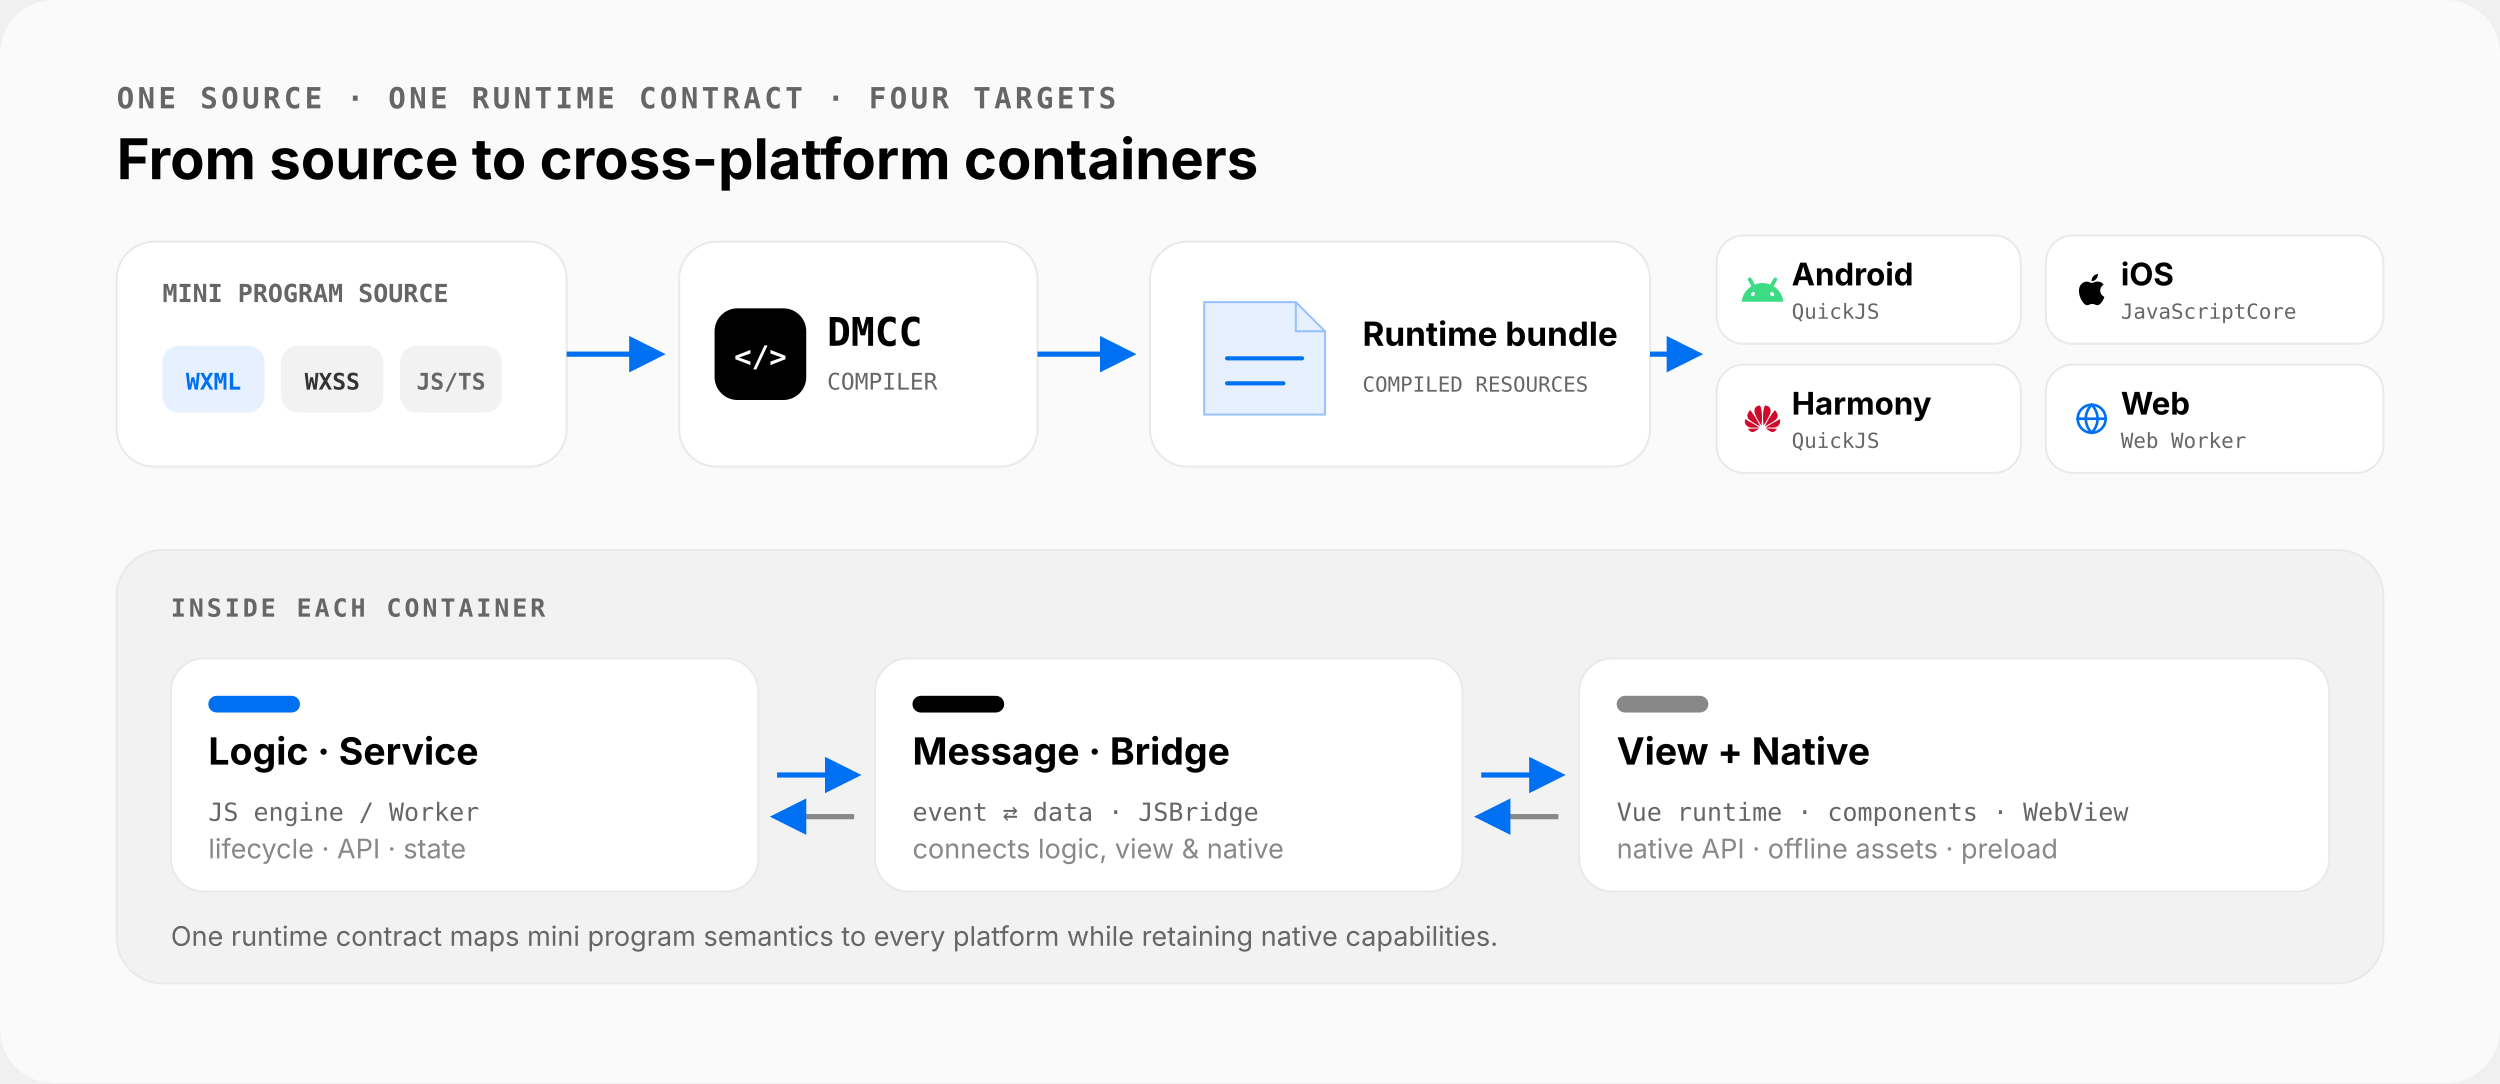
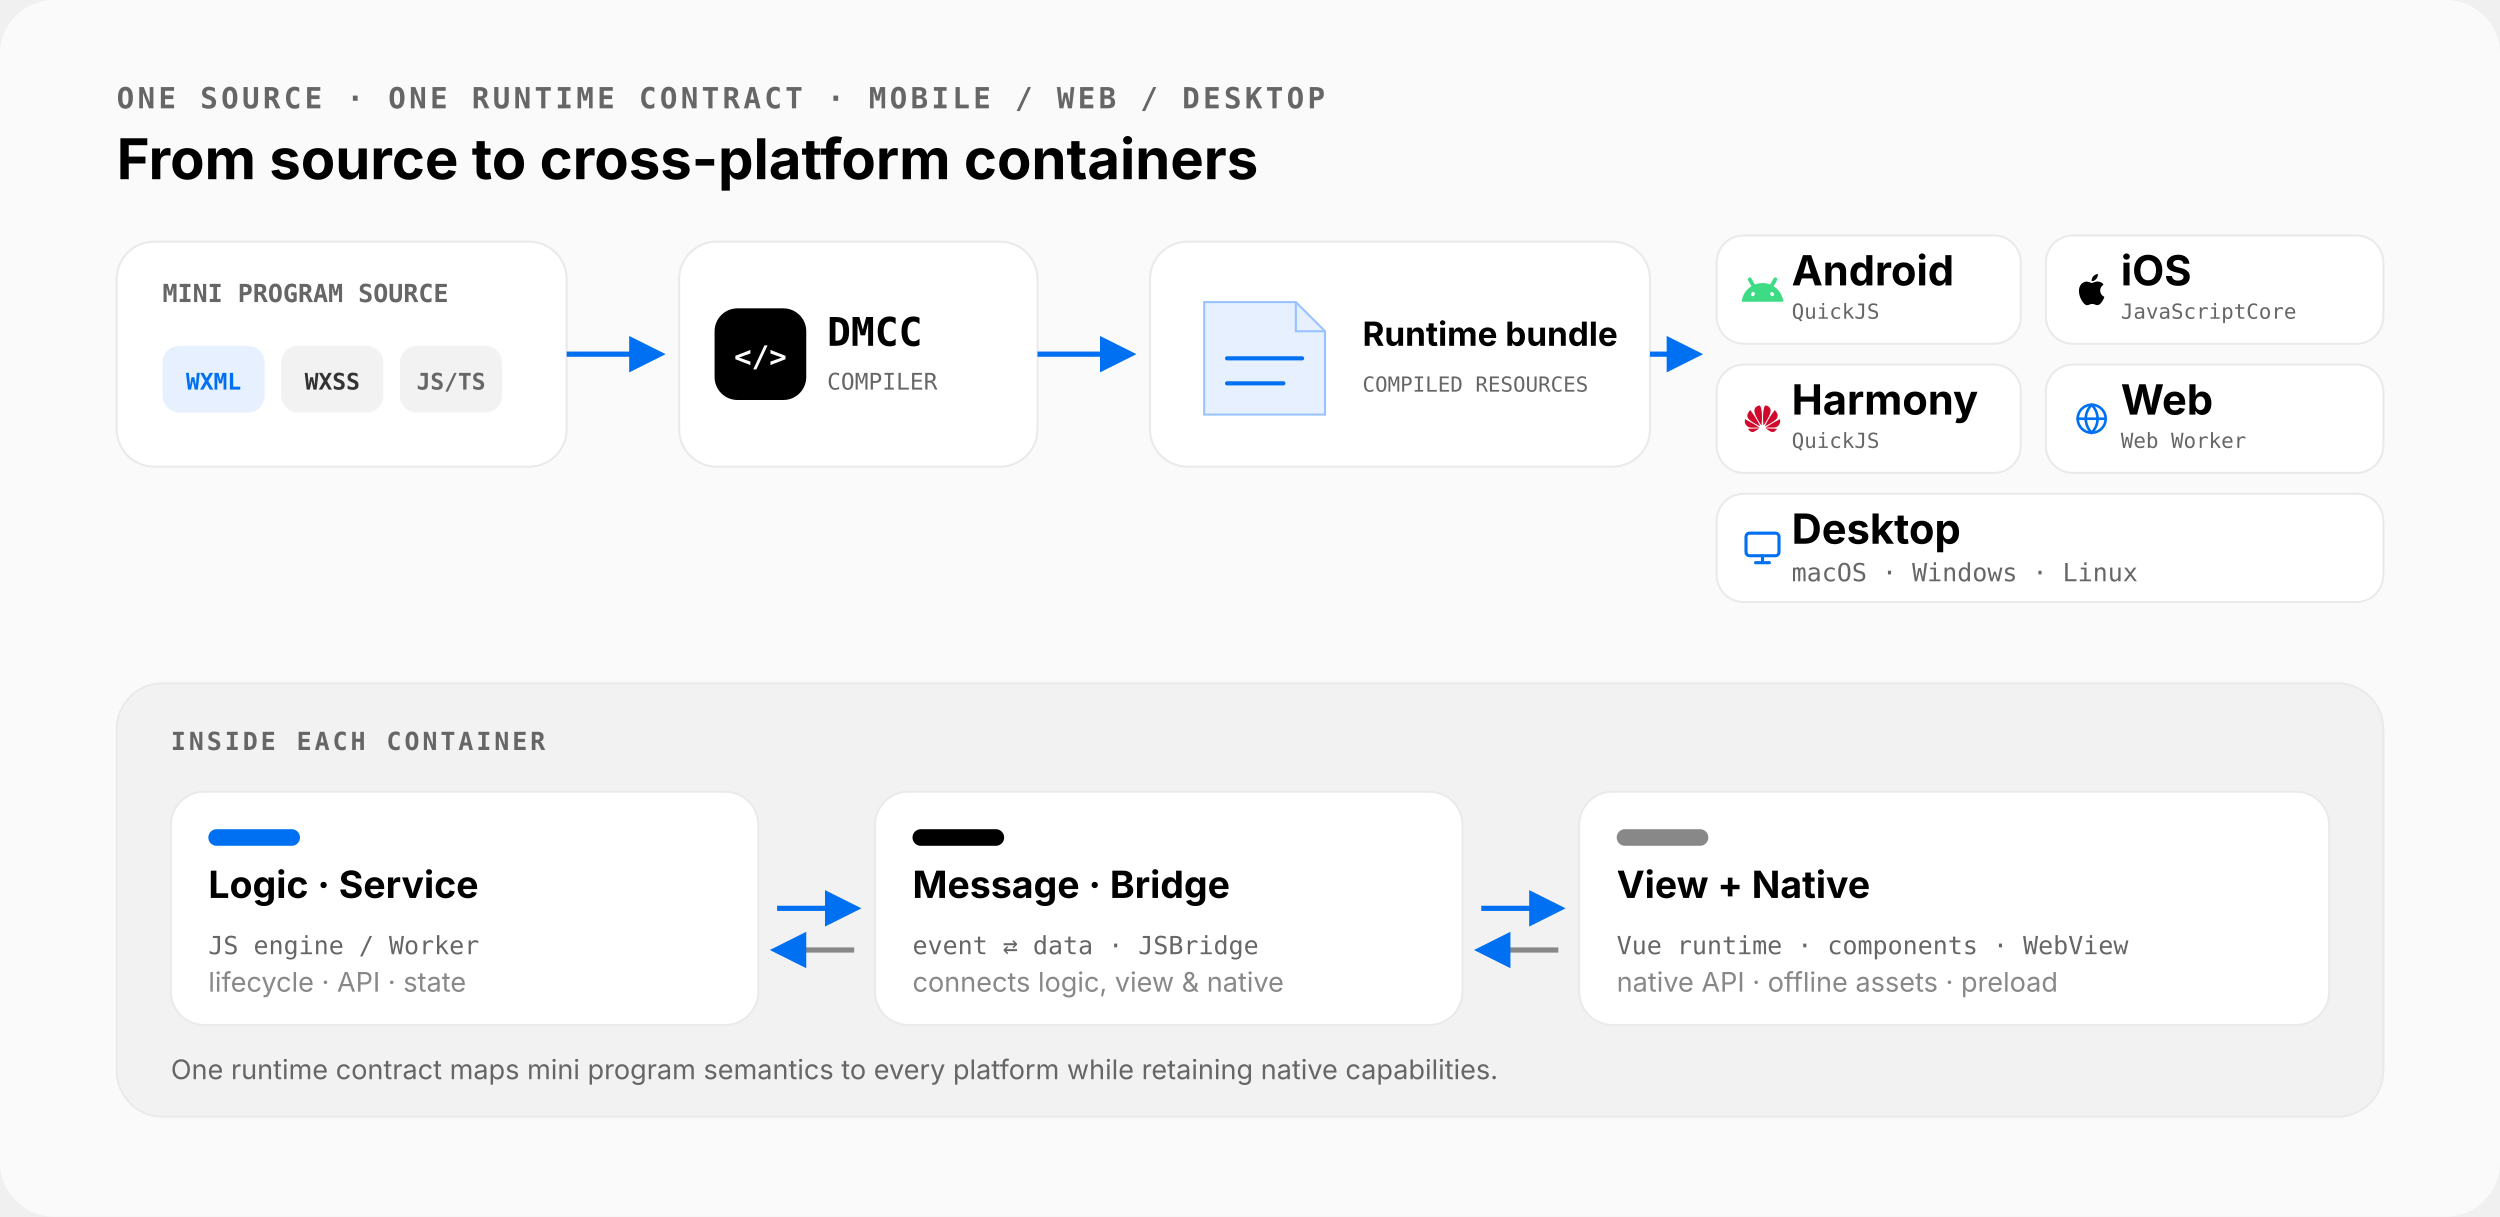
- <svg xmlns="http://www.w3.org/2000/svg" width="1200" height="520" viewBox="0 0 1200 520" role="img" aria-labelledby="title desc">
+ <svg xmlns="http://www.w3.org/2000/svg" width="1200" height="584" viewBox="0 0 1200 584" role="img" aria-labelledby="title desc">
  <style>
    @media (prefers-reduced-motion: no-preference) {
      .animated-arrow {
        stroke-dasharray: 5 5;
        animation: arrow-flow 0.75s linear infinite;
      }
      .meteor {
        animation: meteor-fall 8s linear infinite;
        will-change: transform, opacity;
      }
      .meteor-two { animation-delay: 2.7s; }
      .meteor-three { animation-delay: 5.4s; }
    }
    .meteor { opacity: 0; }
    @keyframes arrow-flow {
      to { stroke-dashoffset: -10; }
    }
    @keyframes meteor-fall {
      0%, 5% { opacity: 0; transform: translate(90px, -90px); }
      8% { opacity: 0.72; }
      30% { opacity: 0.72; transform: translate(-250px, 250px); }
      34%, 100% { opacity: 0; transform: translate(-310px, 310px); }
    }
  </style>
  <defs>
    <marker id="arrow" viewBox="0 0 10 10" refX="8" refY="5" markerWidth="7" markerHeight="7" orient="auto-start-reverse">
      <path d="M 0 0 L 10 5 L 0 10 z" fill="#0070F3" />
    </marker>
    <linearGradient id="meteor-trail" x1="64" y1="0" x2="0" y2="64" gradientUnits="userSpaceOnUse">
      <stop offset="0" stop-color="#4AAEFF" stop-opacity="0" />
      <stop offset="0.68" stop-color="#4AAEFF" stop-opacity="0.22" />
      <stop offset="0.9" stop-color="#86CEFF" stop-opacity="0.58" />
      <stop offset="1" stop-color="#DDF4FF" stop-opacity="0.92" />
    </linearGradient>
    <clipPath id="meteor-clip">
-       <rect width="1200" height="520" rx="26" />
+       <rect width="1200" height="584" rx="26" />
    </clipPath>
    <symbol id="brand-android" viewBox="0 0 24 24">
      <path fill="#3DDC84" d="M18.439 5.559c-.675 1.166-1.352 2.332-2.027 3.498-.037-.015-.074-.029-.111-.043-1.825-.696-3.484-.8-4.42-.787-1.855.018-3.354.464-4.26.82-.084-.149-1.753-3.021-2.022-3.486a1.145 1.145 0 0 0-.141-.191c-.331-.364-.905-.486-1.379-.203-.475.282-.714.936-.389 1.502 1.947 3.37-.097-.216 1.947 3.359.017.031-.495.264-1.393 1.018C2.899 12.176.452 14.772 0 18.99h24c-.119-1.111-.369-2.099-.746-3.068-.744-1.912-1.843-3.293-2.74-4.184a12.105 12.105 0 0 0-2.131-1.688c.659-1.122 1.312-2.256 1.965-3.385.208-.361.189-.796-.008-1.119a1.1 1.1 0 0 0-.852-.533c-.522-.054-.939.313-1.049.545zm-.039 8.461c.394.593.324 1.331-.156 1.65-.48.32-1.188.099-1.582-.494-.394-.593-.324-1.331.156-1.65.473-.315 1.181-.109 1.582.494zM7.207 13.527c.48.32.551 1.058.156 1.65-.394.593-1.104.814-1.584.494-.48-.32-.55-1.058-.156-1.65.401-.602 1.109-.811 1.584-.494z" />
    </symbol>
    <symbol id="brand-apple" viewBox="0 0 24 24">
      <path fill="#000000" d="M12.152 6.896c-.948 0-2.415-1.078-3.96-1.04-2.04.027-3.91 1.183-4.961 3.014-2.117 3.675-.546 9.103 1.519 12.09 1.013 1.454 2.208 3.09 3.792 3.039 1.52-.065 2.09-.987 3.935-.987 1.831 0 2.35.987 3.96.948 1.637-.026 2.676-1.48 3.676-2.948 1.156-1.688 1.636-3.325 1.662-3.415-.039-.013-3.182-1.221-3.22-4.857-.026-3.04 2.48-4.494 2.597-4.559-1.429-2.09-3.623-2.324-4.39-2.376-2-.156-3.675 1.09-4.61 1.09zM15.53 3.83c.843-1.012 1.4-2.427 1.245-3.83-1.207.052-2.662.805-3.532 1.818-.78.896-1.454 2.338-1.273 3.714 1.338.104 2.715-.688 3.559-1.701" />
    </symbol>
    <symbol id="brand-harmony" viewBox="0 0 24 24">
      <path fill="#CF0A2C" d="M3.67 6.14S1.82 7.91 1.72 9.78v.35c.08 1.51 1.22 2.4 1.22 2.4 1.83 1.79 6.26 4.04 7.3 4.55 0 0 .06.03.1-.01l.02-.04v-.04C7.52 10.8 3.67 6.14 3.67 6.14zM9.65 18.6c-.02-.08-.1-.08-.1-.08l-7.38.26c.8 1.43 2.15 2.53 3.56 2.2.96-.25 3.16-1.78 3.88-2.3.06-.05.04-.09.04-.09zm.08-.78C6.49 15.63.21 12.28.21 12.28c-.15.46-.2.9-.21 1.3v.07c0 1.07.4 1.82.4 1.82.8 1.69 2.34 2.2 2.34 2.2.7.3 1.4.31 1.4.31.12.02 4.4 0 5.54 0 .05 0 .08-.05.08-.05v-.06c0-.03-.03-.05-.03-.05zM9.06 3.19a3.42 3.42 0 00-2.57 3.15v.41c.03.6.16 1.05.16 1.05.66 2.9 3.86 7.65 4.55 8.65.05.05.1.03.1.03a.1.1 0 00.06-.1c1.06-10.6-1.11-13.42-1.11-13.42-.32.02-1.19.23-1.19.23zm8.299 2.27s-.49-1.8-2.44-2.28c0 0-.57-.14-1.17-.22 0 0-2.18 2.81-1.12 13.43.01.07.06.08.06.08.07.03.1-.03.1-.03.72-1.03 3.9-5.76 4.55-8.64 0 0 .36-1.4.02-2.34zm-2.92 13.07s-.07 0-.09.05c0 0-.01.07.03.1.7.51 2.85 2 3.88 2.3 0 0 .16.05.43.06h.14c.69-.02 1.9-.37 3-2.26l-7.4-.25zm7.83-8.41c.14-2.06-1.94-3.97-1.94-3.98 0 0-3.85 4.66-6.67 10.8 0 0-.03.08.02.13l.04.01h.06c1.06-.53 5.46-2.77 7.28-4.54 0 0 1.15-.93 1.21-2.42zm1.52 2.14s-6.28 3.37-9.52 5.55c0 0-.05.04-.03.11 0 0 .03.06.07.06 1.16 0 5.56 0 5.67-.02 0 0 .57-.02 1.27-.29 0 0 1.56-.5 2.37-2.27 0 0 .73-1.45.17-3.14z" />
    </symbol>
    <symbol id="brand-web" viewBox="0 0 24 24">
      <circle cx="12" cy="12" r="9.5" fill="none" stroke="#0070F3" stroke-width="1.8" />
      <path d="M2.5 12h19M12 2.5c2.6 2.7 4 6 4 9.5s-1.4 6.8-4 9.5c-2.6-2.7-4-6-4-9.5s1.4-6.8 4-9.5Z" fill="none" stroke="#0070F3" stroke-width="1.8" stroke-linecap="round" />
    </symbol>
+     <symbol id="brand-desktop" viewBox="0 0 24 24">
+       <rect x="2.5" y="3.5" width="19" height="13" rx="2" fill="none" stroke="#0070F3" stroke-width="1.8" />
+       <path d="M12 16.5v4m-4 0h8" fill="none" stroke="#0070F3" stroke-width="1.8" stroke-linecap="round" />
+     </symbol>
  </defs>
-   <rect width="1200" height="520" rx="26" fill="#FAFAFA" />
+   <rect width="1200" height="584" rx="26" fill="#FAFAFA" />
  <g id="meteor-shower" clip-path="url(#meteor-clip)" aria-hidden="true">
    <g class="meteor meteor-one">
      <g transform="translate(1110 4)">
        <path d="M64 0 L0 64" fill="none" stroke="url(#meteor-trail)" stroke-width="3" stroke-linecap="round" />
        <circle cx="0" cy="64" r="5" fill="#9EDCFF" fill-opacity="0.18" />
        <circle cx="0" cy="64" r="2.6" fill="#FFF6DE" stroke="#72C7FF" stroke-width="1.2" />
      </g>
    </g>
    <g class="meteor meteor-two">
      <g transform="translate(900 -24) scale(0.72)">
        <path d="M64 0 L0 64" fill="none" stroke="url(#meteor-trail)" stroke-width="3" stroke-linecap="round" />
        <circle cx="0" cy="64" r="5" fill="#9EDCFF" fill-opacity="0.18" />
        <circle cx="0" cy="64" r="2.6" fill="#FFF6DE" stroke="#72C7FF" stroke-width="1.2" />
      </g>
    </g>
    <g class="meteor meteor-three">
      <g transform="translate(1180 176) scale(0.58)">
        <path d="M64 0 L0 64" fill="none" stroke="url(#meteor-trail)" stroke-width="3" stroke-linecap="round" />
        <circle cx="0" cy="64" r="5" fill="#9EDCFF" fill-opacity="0.18" />
        <circle cx="0" cy="64" r="2.6" fill="#FFF6DE" stroke="#72C7FF" stroke-width="1.2" />
      </g>
    </g>
  </g>
-   <text x="56" y="52" fill="#666666" font-family="ui-monospace, SFMono-Regular, Menlo, monospace" font-size="14" font-weight="700" letter-spacing="1.6">ONE SOURCE · ONE RUNTIME CONTRACT · FOUR TARGETS</text>
+   <text x="56" y="52" fill="#666666" font-family="ui-monospace, SFMono-Regular, Menlo, monospace" font-size="14" font-weight="700" letter-spacing="1.6">ONE SOURCE · ONE RUNTIME CONTRACT · MOBILE / WEB / DESKTOP</text>
  <text x="56" y="86" fill="#000000" font-family="-apple-system, BlinkMacSystemFont, 'Segoe UI', sans-serif" font-size="27" font-weight="750">From source to cross-platform containers</text>
  <g id="compile-flow">
    <rect x="56" y="116" width="216" height="108" rx="18" fill="#FFFFFF" stroke="#EAEAEA" />
    <text x="78" y="145" fill="#666666" font-family="ui-monospace, SFMono-Regular, Menlo, monospace" font-size="12" font-weight="700">MINI PROGRAM SOURCE</text>
    <g transform="translate(78 166)">
      <rect width="49" height="32" rx="8" fill="#E6F0FF" />
      <rect x="57" width="49" height="32" rx="8" fill="#F2F2F2" />
      <rect x="114" width="49" height="32" rx="8" fill="#F2F2F2" />
      <text x="24.5" y="21" text-anchor="middle" fill="#0070F3" font-family="ui-monospace, SFMono-Regular, Menlo, monospace" font-size="11" font-weight="700">WXML</text>
      <text x="81.5" y="21" text-anchor="middle" fill="#333333" font-family="ui-monospace, SFMono-Regular, Menlo, monospace" font-size="11" font-weight="700">WXSS</text>
      <text x="138.5" y="21" text-anchor="middle" fill="#666666" font-family="ui-monospace, SFMono-Regular, Menlo, monospace" font-size="11" font-weight="700">JS/TS</text>
    </g>
    <path class="animated-arrow" d="M272 170 H316" fill="none" stroke="#0070F3" stroke-width="2.5" marker-end="url(#arrow)" />
    <rect x="326" y="116" width="172" height="108" rx="18" fill="#FFFFFF" stroke="#EAEAEA" />
    <rect x="343" y="148" width="44" height="44" rx="11" fill="#000000" />
    <text x="365" y="176" text-anchor="middle" fill="#FFFFFF" font-family="ui-monospace, SFMono-Regular, Menlo, monospace" font-size="14" font-weight="800">&lt;/&gt;</text>
    <text x="397" y="166" fill="#000000" font-family="ui-monospace, SFMono-Regular, Menlo, monospace" font-size="19" font-weight="800">DMCC</text>
    <text x="397" y="187" fill="#666666" font-family="ui-monospace, SFMono-Regular, Menlo, monospace" font-size="11">COMPILER</text>
    <path class="animated-arrow" d="M498 170 H542" fill="none" stroke="#0070F3" stroke-width="2.5" marker-end="url(#arrow)" />
    <rect id="runtime-bundle-card-en" x="552" y="116" width="240" height="108" rx="18" fill="#FFFFFF" stroke="#EAEAEA" />
    <path d="M578 145 H622 L636 159 V199 H578Z" fill="#E6F0FF" stroke="#99C2FF" />
    <path d="M622 145 V159 H636" fill="none" stroke="#99C2FF" />
    <path d="M589 172 H625 M589 184 H616" stroke="#0070F3" stroke-width="2" stroke-linecap="round" />
    <text id="runtime-bundle-label-en" x="654" y="166" fill="#000000" font-family="-apple-system, BlinkMacSystemFont, 'Segoe UI', sans-serif" font-size="16" font-weight="700">Runtime bundle</text>
    <text x="654" y="188" fill="#666666" font-family="ui-monospace, SFMono-Regular, Menlo, monospace" font-size="10">COMPILED RESOURCES</text>
    <path class="animated-arrow" d="M792 170 H814" fill="none" stroke="#0070F3" stroke-width="2.5" marker-end="url(#arrow)" />
    <g transform="translate(824 113)">
      <rect width="146" height="52" rx="13" fill="#FFFFFF" stroke="#EAEAEA" />
      <use href="#brand-android" x="12" y="16" width="20" height="20" />
-       <text x="36" y="24" fill="#000000" font-family="-apple-system, BlinkMacSystemFont, 'Segoe UI', sans-serif" font-size="15" font-weight="700">Android</text>
+       <text x="36" y="24" fill="#000000" font-family="-apple-system, BlinkMacSystemFont, 'Segoe UI', sans-serif" font-size="20" font-weight="700">Android</text>
      <text x="36" y="40" fill="#666666" font-family="ui-monospace, SFMono-Regular, Menlo, monospace" font-size="10">QuickJS</text>
    </g>
    <g transform="translate(982 113)">
      <rect width="162" height="52" rx="13" fill="#FFFFFF" stroke="#EAEAEA" />
      <use href="#brand-apple" x="14.5" y="18.5" width="15" height="15" />
-       <text x="36" y="24" fill="#000000" font-family="-apple-system, BlinkMacSystemFont, 'Segoe UI', sans-serif" font-size="15" font-weight="700">iOS</text>
+       <text x="36" y="24" fill="#000000" font-family="-apple-system, BlinkMacSystemFont, 'Segoe UI', sans-serif" font-size="20" font-weight="700">iOS</text>
      <text x="36" y="40" fill="#666666" font-family="ui-monospace, SFMono-Regular, Menlo, monospace" font-size="10">JavaScriptCore</text>
    </g>
    <g transform="translate(824 175)">
      <rect width="146" height="52" rx="13" fill="#FFFFFF" stroke="#EAEAEA" />
      <use href="#brand-harmony" x="13.5" y="17.5" width="17" height="17" />
-       <text x="36" y="24" fill="#000000" font-family="-apple-system, BlinkMacSystemFont, 'Segoe UI', sans-serif" font-size="15" font-weight="700">Harmony</text>
+       <text x="36" y="24" fill="#000000" font-family="-apple-system, BlinkMacSystemFont, 'Segoe UI', sans-serif" font-size="20" font-weight="700">Harmony</text>
      <text x="36" y="40" fill="#666666" font-family="ui-monospace, SFMono-Regular, Menlo, monospace" font-size="10">QuickJS</text>
    </g>
    <g transform="translate(982 175)">
      <rect width="162" height="52" rx="13" fill="#FFFFFF" stroke="#EAEAEA" />
      <use href="#brand-web" x="13.5" y="17.5" width="17" height="17" />
-       <text x="36" y="24" fill="#000000" font-family="-apple-system, BlinkMacSystemFont, 'Segoe UI', sans-serif" font-size="15" font-weight="700">Web</text>
+       <text x="36" y="24" fill="#000000" font-family="-apple-system, BlinkMacSystemFont, 'Segoe UI', sans-serif" font-size="20" font-weight="700">Web</text>
      <text x="36" y="40" fill="#666666" font-family="ui-monospace, SFMono-Regular, Menlo, monospace" font-size="10">Web Worker</text>
    </g>
+     <g transform="translate(824 237)">
+       <rect width="320" height="52" rx="13" fill="#FFFFFF" stroke="#EAEAEA" />
+       <use href="#brand-desktop" x="12" y="16" width="20" height="20" />
+       <text x="36" y="24" fill="#000000" font-family="-apple-system, BlinkMacSystemFont, 'Segoe UI', sans-serif" font-size="20" font-weight="700">Desktop</text>
+       <text x="36" y="42" fill="#666666" font-family="ui-monospace, SFMono-Regular, Menlo, monospace" font-size="12">macOS · Windows · Linux</text>
+     </g>
  </g>
-   <g id="runtime-contract">
+   <g id="runtime-contract" transform="translate(0 64)">
    <rect x="56" y="264" width="1088" height="208" rx="22" fill="#F2F2F2" stroke="#EAEAEA" />
    <text x="82" y="296" fill="#666666" font-family="ui-monospace, SFMono-Regular, Menlo, monospace" font-size="12" font-weight="700" letter-spacing="1.4">INSIDE EACH CONTAINER</text>
    <g transform="translate(82 316)">
      <rect width="282" height="112" rx="16" fill="#FFFFFF" stroke="#EAEAEA" />
      <rect x="18" y="18" width="44" height="8" rx="4" fill="#0070F3" />
      <text x="18" y="51" fill="#000000" font-family="-apple-system, BlinkMacSystemFont, 'Segoe UI', sans-serif" font-size="18" font-weight="700">Logic · Service</text>
      <text x="18" y="78" fill="#666666" font-family="ui-monospace, SFMono-Regular, Menlo, monospace" font-size="12">JS engine / Worker</text>
      <text x="18" y="96" fill="#888888" font-family="-apple-system, BlinkMacSystemFont, 'Segoe UI', sans-serif" font-size="13">lifecycle · API · state</text>
    </g>
    <path class="animated-arrow" d="M373 372 H410" fill="none" stroke="#0070F3" stroke-width="2.5" marker-end="url(#arrow)" />
    <path class="animated-arrow" d="M410 392 H373" fill="none" stroke="#888888" stroke-width="2.5" marker-end="url(#arrow)" />
    <g transform="translate(420 316)">
      <rect width="282" height="112" rx="16" fill="#FFFFFF" stroke="#EAEAEA" />
      <rect x="18" y="18" width="44" height="8" rx="4" fill="#000000" />
      <text x="18" y="51" fill="#000000" font-family="-apple-system, BlinkMacSystemFont, 'Segoe UI', sans-serif" font-size="18" font-weight="700">Message · Bridge</text>
      <text x="18" y="78" fill="#666666" font-family="ui-monospace, SFMono-Regular, Menlo, monospace" font-size="12">event ⇄ data · JSBridge</text>
      <text x="18" y="96" fill="#888888" font-family="-apple-system, BlinkMacSystemFont, 'Segoe UI', sans-serif" font-size="13">connects logic, view &amp; native</text>
    </g>
    <path class="animated-arrow" d="M711 372 H748" fill="none" stroke="#0070F3" stroke-width="2.5" marker-end="url(#arrow)" />
    <path class="animated-arrow" d="M748 392 H711" fill="none" stroke="#888888" stroke-width="2.5" marker-end="url(#arrow)" />
    <g transform="translate(758 316)">
      <rect width="360" height="112" rx="16" fill="#FFFFFF" stroke="#EAEAEA" />
      <rect x="18" y="18" width="44" height="8" rx="4" fill="#888888" />
      <text x="18" y="51" fill="#000000" font-family="-apple-system, BlinkMacSystemFont, 'Segoe UI', sans-serif" font-size="18" font-weight="700">View + Native</text>
      <text x="18" y="78" fill="#666666" font-family="ui-monospace, SFMono-Regular, Menlo, monospace" font-size="12">Vue runtime · components · WebView</text>
      <text x="18" y="96" fill="#888888" font-family="-apple-system, BlinkMacSystemFont, 'Segoe UI', sans-serif" font-size="13">native API · offline assets · preload</text>
    </g>
    <text x="82" y="454" fill="#666666" font-family="-apple-system, BlinkMacSystemFont, 'Segoe UI', sans-serif" font-size="13">One runtime contract maps mini program semantics to every platform while retaining native capabilities.</text>
  </g>
</svg>
